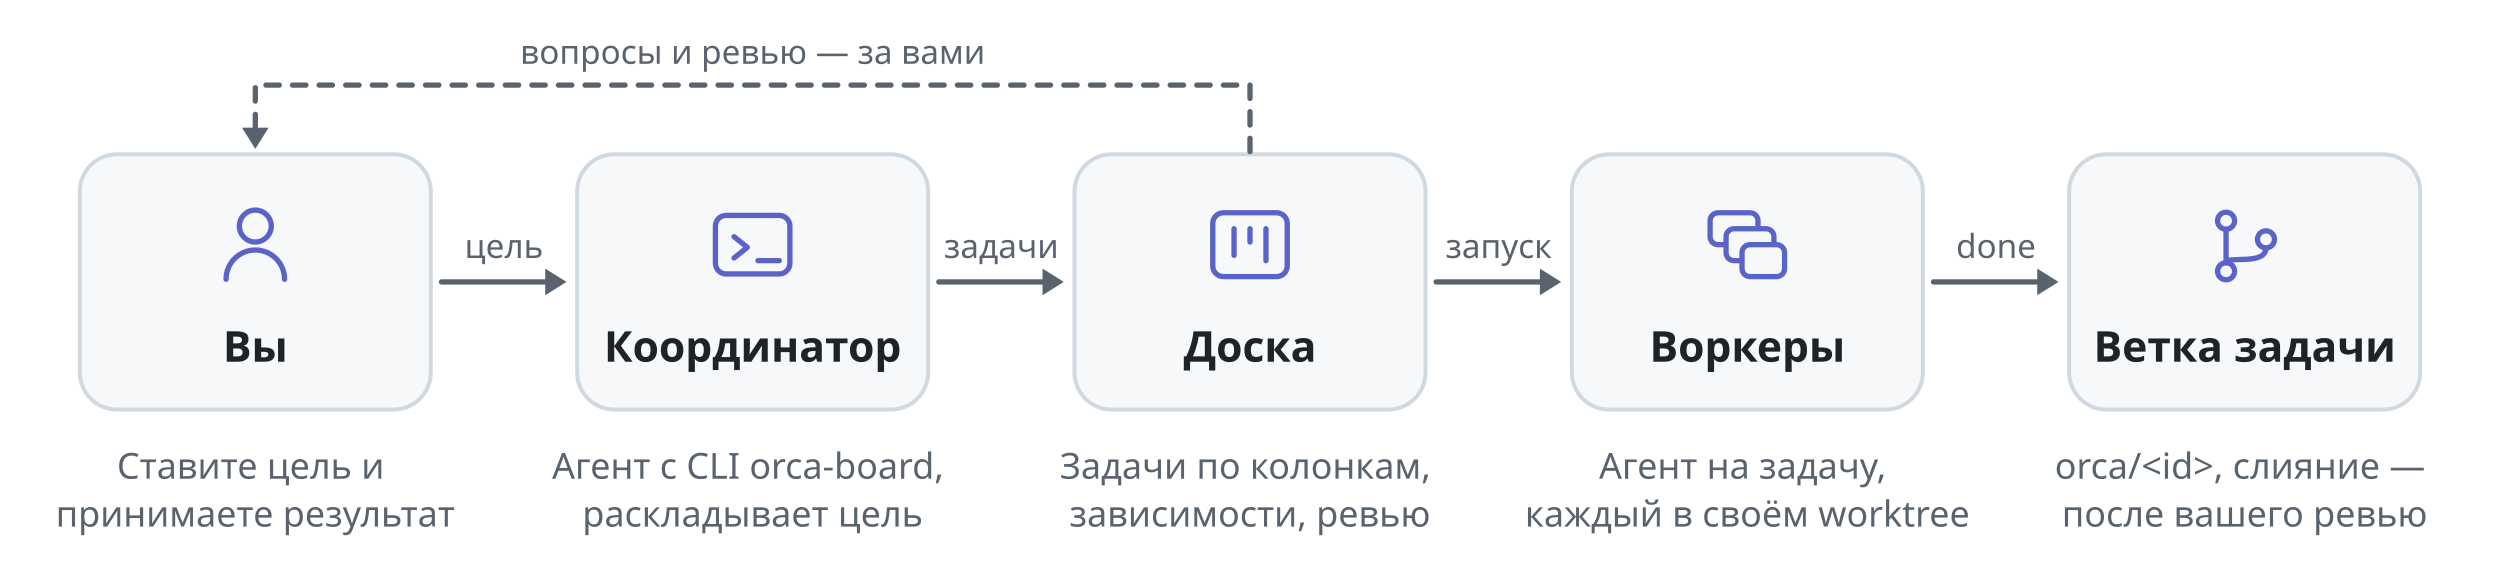
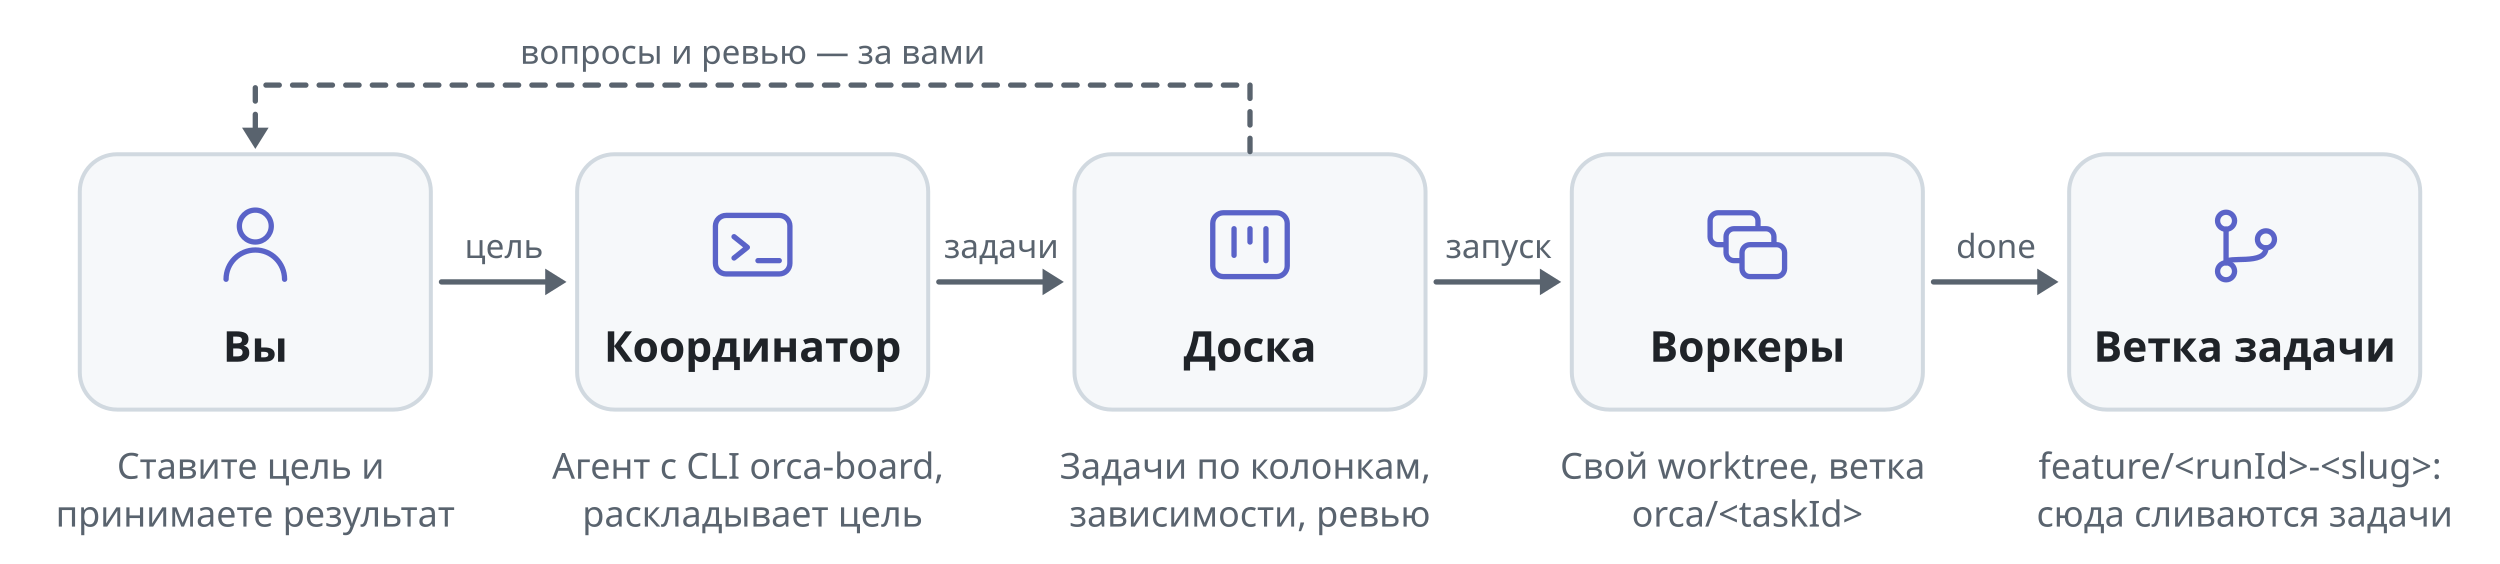
<svg xmlns="http://www.w3.org/2000/svg" viewBox="-30 0 940 212" width="940" height="212" role="img" aria-labelledby="t d" font-family="-apple-system, BlinkMacSystemFont, &quot;Segoe UI&quot;, &quot;Noto Sans&quot;, Helvetica, Arial, &quot;Liberation Sans&quot;, &quot;DejaVu Sans&quot;, sans-serif">
  <rect fill="#f6f8fa" stroke="#d1d9e0" stroke-width="1.5" x="0" y="58" width="132" height="96" rx="14" />
  <g fill="none" stroke="#5a63c8" stroke-width="2" stroke-linecap="round" stroke-linejoin="round" transform="translate(66 92)">
    <circle cx="0" cy="-7" r="6" />
    <path d="M-11 13a11 11 0 0 1 22 0" />
  </g>
  <text fill="#1f2328" font-weight="600" x="66" y="136" text-anchor="middle" font-size="16">Вы</text>
  <text fill="#59636e" text-anchor="middle" font-size="13.5">
    <tspan x="66" y="180">Ставите цель и</tspan>
    <tspan x="66" y="198">принимаете результат</tspan>
  </text>
  <rect fill="#f6f8fa" stroke="#d1d9e0" stroke-width="1.5" x="187" y="58" width="132" height="96" rx="14" />
  <g fill="none" stroke="#5a63c8" stroke-width="2" stroke-linecap="round" stroke-linejoin="round" transform="translate(253 92)">
    <rect x="-14" y="-11" width="28" height="22" rx="4" />
    <path d="M-7 -3l5 4-5 4M2 6h8" />
  </g>
  <text fill="#1f2328" font-weight="600" x="253" y="136" text-anchor="middle" font-size="16">Координатор</text>
  <text fill="#59636e" text-anchor="middle" font-size="13.5">
    <tspan x="253" y="180">Агент с CLI orca-board,</tspan>
    <tspan x="253" y="198">раскладывает цель</tspan>
  </text>
  <rect fill="#f6f8fa" stroke="#d1d9e0" stroke-width="1.5" x="374" y="58" width="132" height="96" rx="14" />
  <g fill="none" stroke="#5a63c8" stroke-width="2" stroke-linecap="round" stroke-linejoin="round" transform="translate(440 92)">
    <rect x="-14" y="-12" width="28" height="24" rx="4" />
    <path d="M-6 -6v10M0 -6v5M6 -6v12" />
  </g>
  <text fill="#1f2328" font-weight="600" x="440" y="136" text-anchor="middle" font-size="16">Доска</text>
  <text fill="#59636e" text-anchor="middle" font-size="13.5">
    <tspan x="440" y="180">Задачи по колонкам,</tspan>
    <tspan x="440" y="198">зависимости, ревью</tspan>
  </text>
  <rect fill="#f6f8fa" stroke="#d1d9e0" stroke-width="1.5" x="561" y="58" width="132" height="96" rx="14" />
  <g fill="none" stroke="#5a63c8" stroke-width="2" stroke-linecap="round" stroke-linejoin="round" transform="translate(627 92)">
    <rect x="-14" y="-12" width="18" height="12" rx="3" fill="#f6f8fa" />
    <rect x="-8" y="-6" width="18" height="12" rx="3" fill="#f6f8fa" />
    <rect x="-2" y="0" width="16" height="12" rx="3" fill="#f6f8fa" />
  </g>
  <text fill="#1f2328" font-weight="600" x="627" y="136" text-anchor="middle" font-size="16">Воркеры</text>
  <text fill="#59636e" text-anchor="middle" font-size="13.5">
-     <tspan x="627" y="180">Агент на задачу,</tspan>
-     <tspan x="627" y="198">каждый в своём worktree</tspan>
+     <tspan x="627" y="180">Свой worktree, ветка</tspan>
+     <tspan x="627" y="198">orca/&lt;taskId&gt;</tspan>
  </text>
  <rect fill="#f6f8fa" stroke="#d1d9e0" stroke-width="1.5" x="748" y="58" width="132" height="96" rx="14" />
  <g fill="none" stroke="#5a63c8" stroke-width="2" stroke-linecap="round" stroke-linejoin="round" transform="translate(814 92)">
    <circle cx="-7" cy="-9" r="3.2" />
    <circle cx="-7" cy="10" r="3.2" />
    <circle cx="8" cy="-2" r="3.2" />
    <path d="M-7 -5.8V6.8M8 1.2C8 8 -7 4 -7 6.8" />
  </g>
  <text fill="#1f2328" font-weight="600" x="814" y="136" text-anchor="middle" font-size="16">Ветка задачи</text>
  <text fill="#59636e" text-anchor="middle" font-size="13.5">
-     <tspan x="814" y="180">orca/&lt;id&gt;, слияние —</tspan>
-     <tspan x="814" y="198">после вашего ревью</tspan>
+     <tspan x="814" y="180">feature/&lt;runId&gt;-&lt;slug&gt;:</tspan>
+     <tspan x="814" y="198">сюда сливаются задачи</tspan>
  </text>
  <path stroke="#59636e" stroke-width="2" fill="none" stroke-linecap="round" stroke-linejoin="round" d="M136 106H177" />
  <path fill="#59636e" d="M183 106l-8 -5v10z" />
  <text fill="#59636e" x="159.5" y="97" text-anchor="middle" font-size="12.5">цель</text>
  <path stroke="#59636e" stroke-width="2" fill="none" stroke-linecap="round" stroke-linejoin="round" d="M323 106H364" />
  <path fill="#59636e" d="M370 106l-8 -5v10z" />
  <text fill="#59636e" x="346.5" y="97" text-anchor="middle" font-size="12.5">задачи</text>
  <path stroke="#59636e" stroke-width="2" fill="none" stroke-linecap="round" stroke-linejoin="round" d="M510 106H551" />
  <path fill="#59636e" d="M557 106l-8 -5v10z" />
  <text fill="#59636e" x="533.5" y="97" text-anchor="middle" font-size="12.5">запуск</text>
  <path stroke="#59636e" stroke-width="2" fill="none" stroke-linecap="round" stroke-linejoin="round" d="M697 106H738" />
  <path fill="#59636e" d="M744 106l-8 -5v10z" />
  <text fill="#59636e" x="720.5" y="97" text-anchor="middle" font-size="12.5">done</text>
  <path stroke="#59636e" stroke-width="2" fill="none" stroke-linecap="round" stroke-linejoin="round" stroke-dasharray="5 5" d="M440 57V32H66V48" />
  <path fill="#59636e" d="M66 56l-5 -8h10z" />
  <text fill="#59636e" x="253" y="24" text-anchor="middle" font-size="12.5">вопросы и ревью — за вами</text>
</svg>
